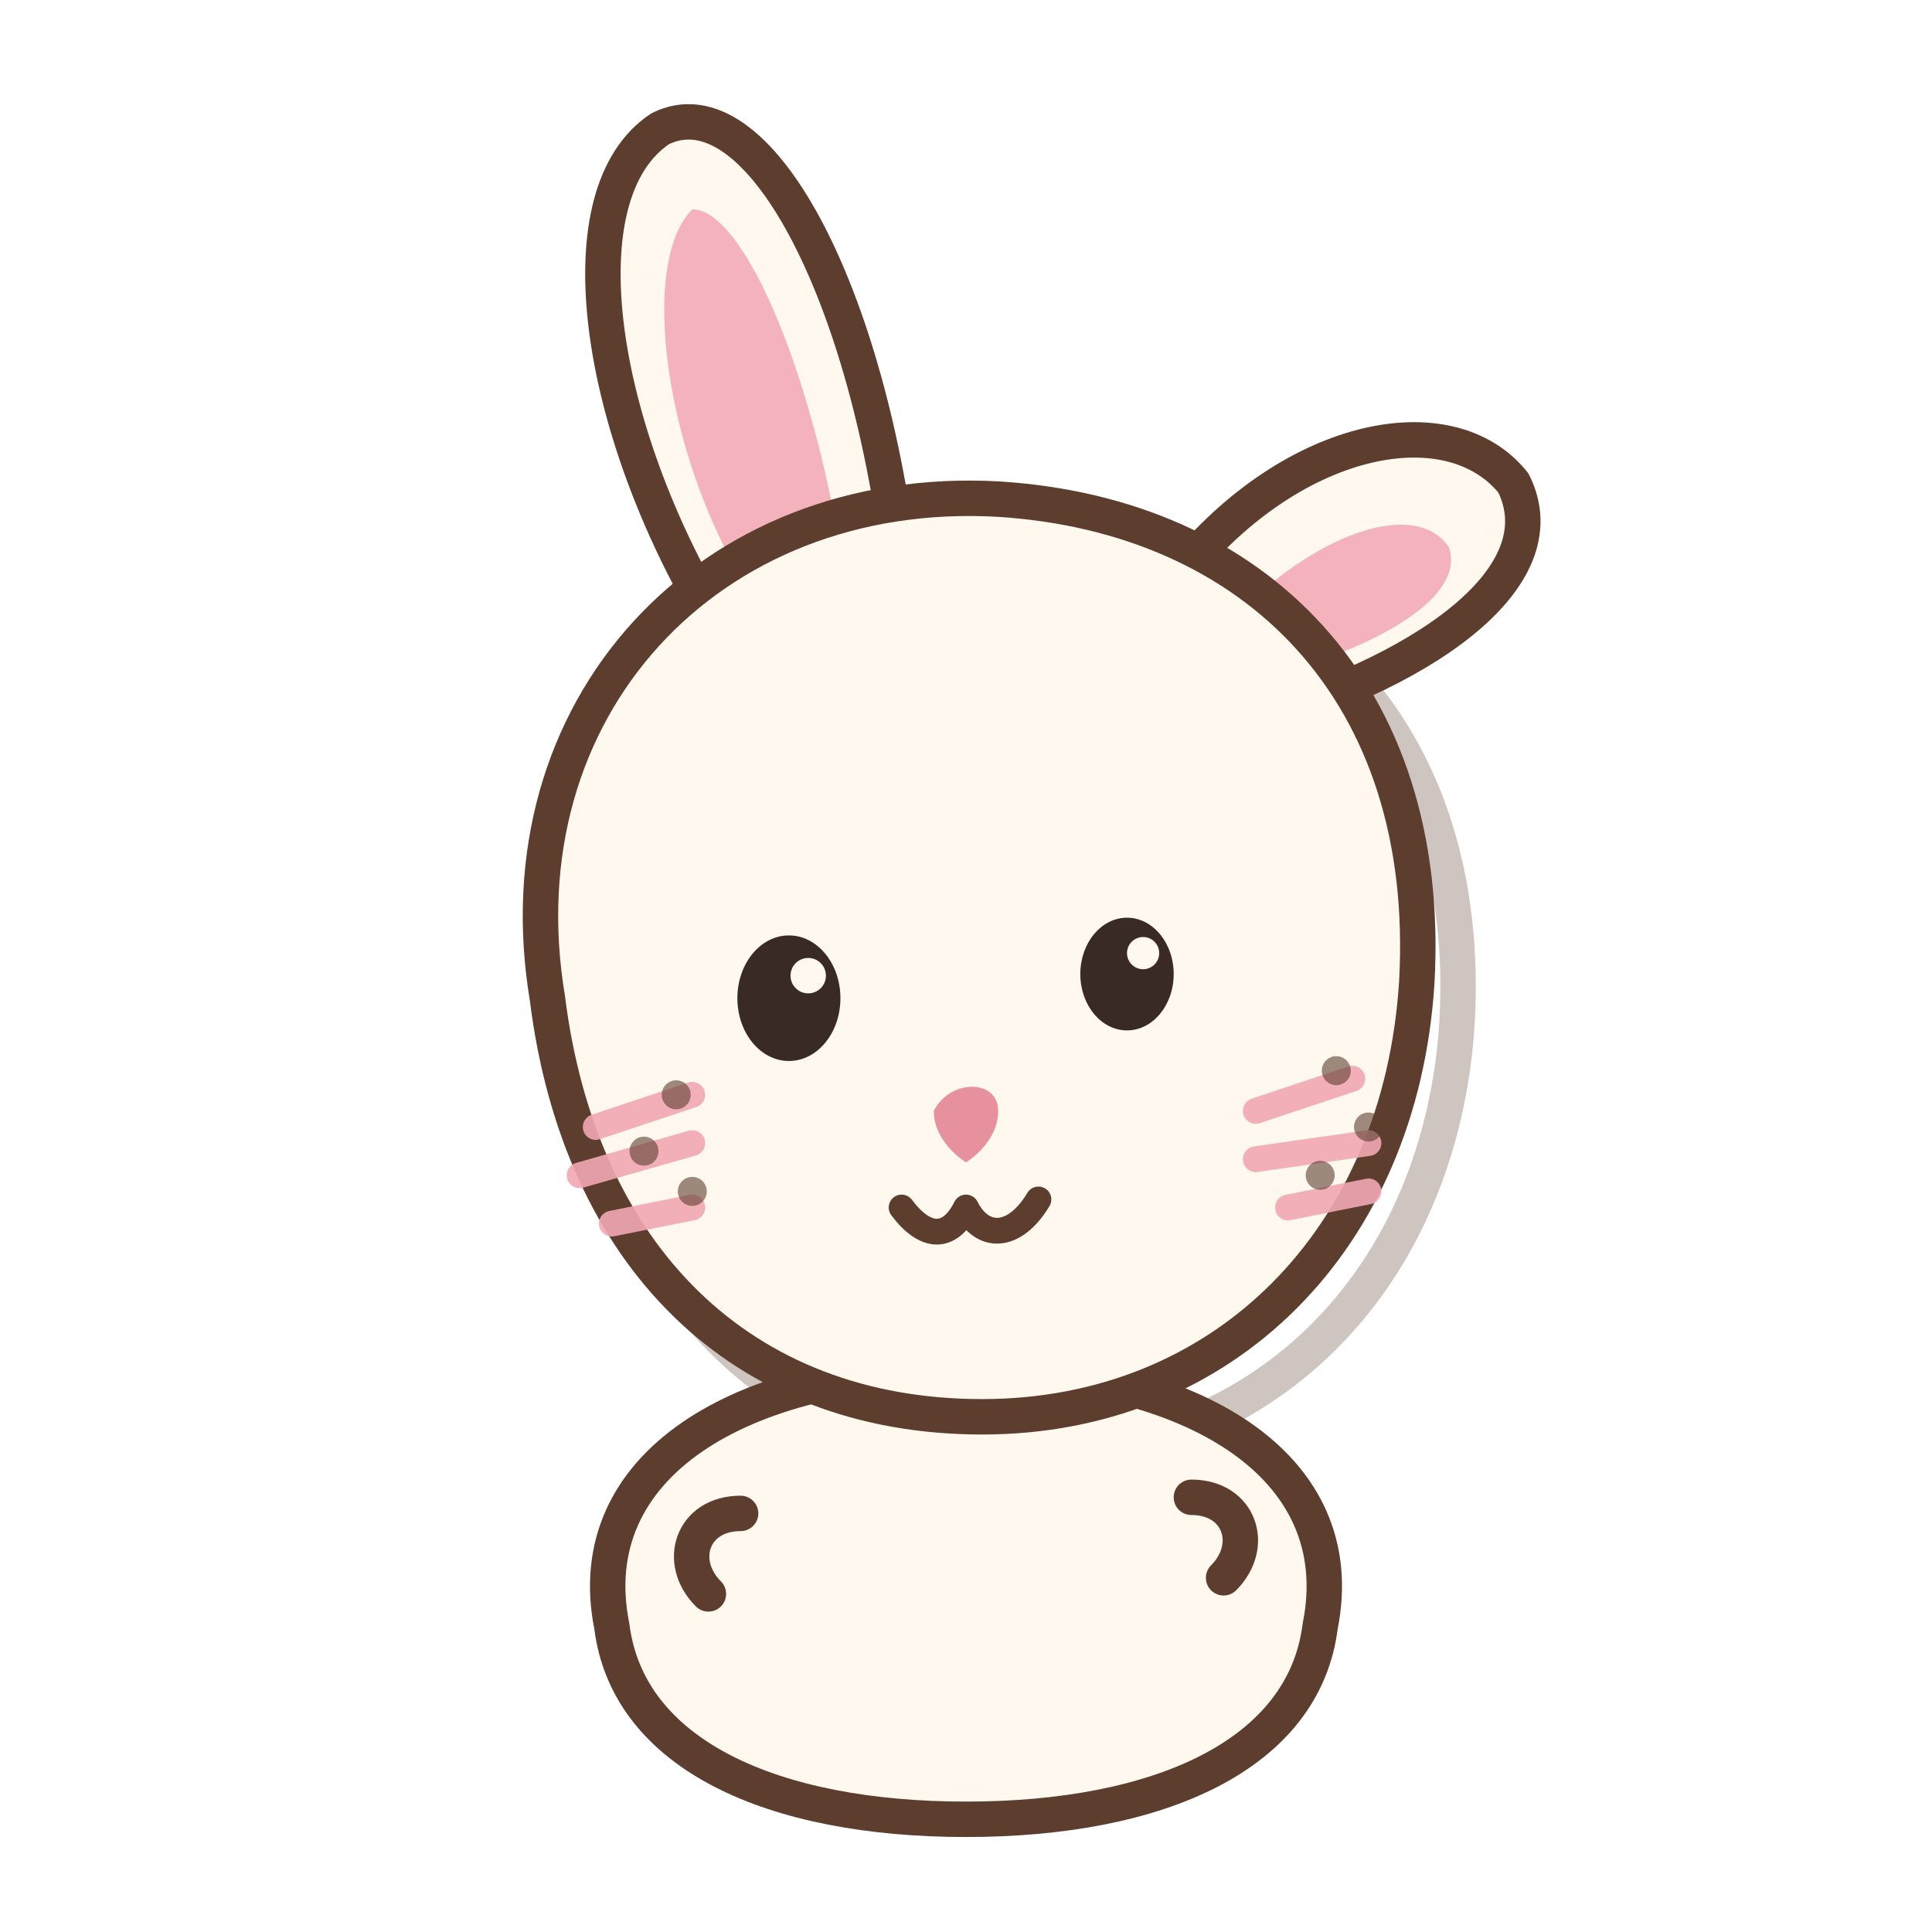
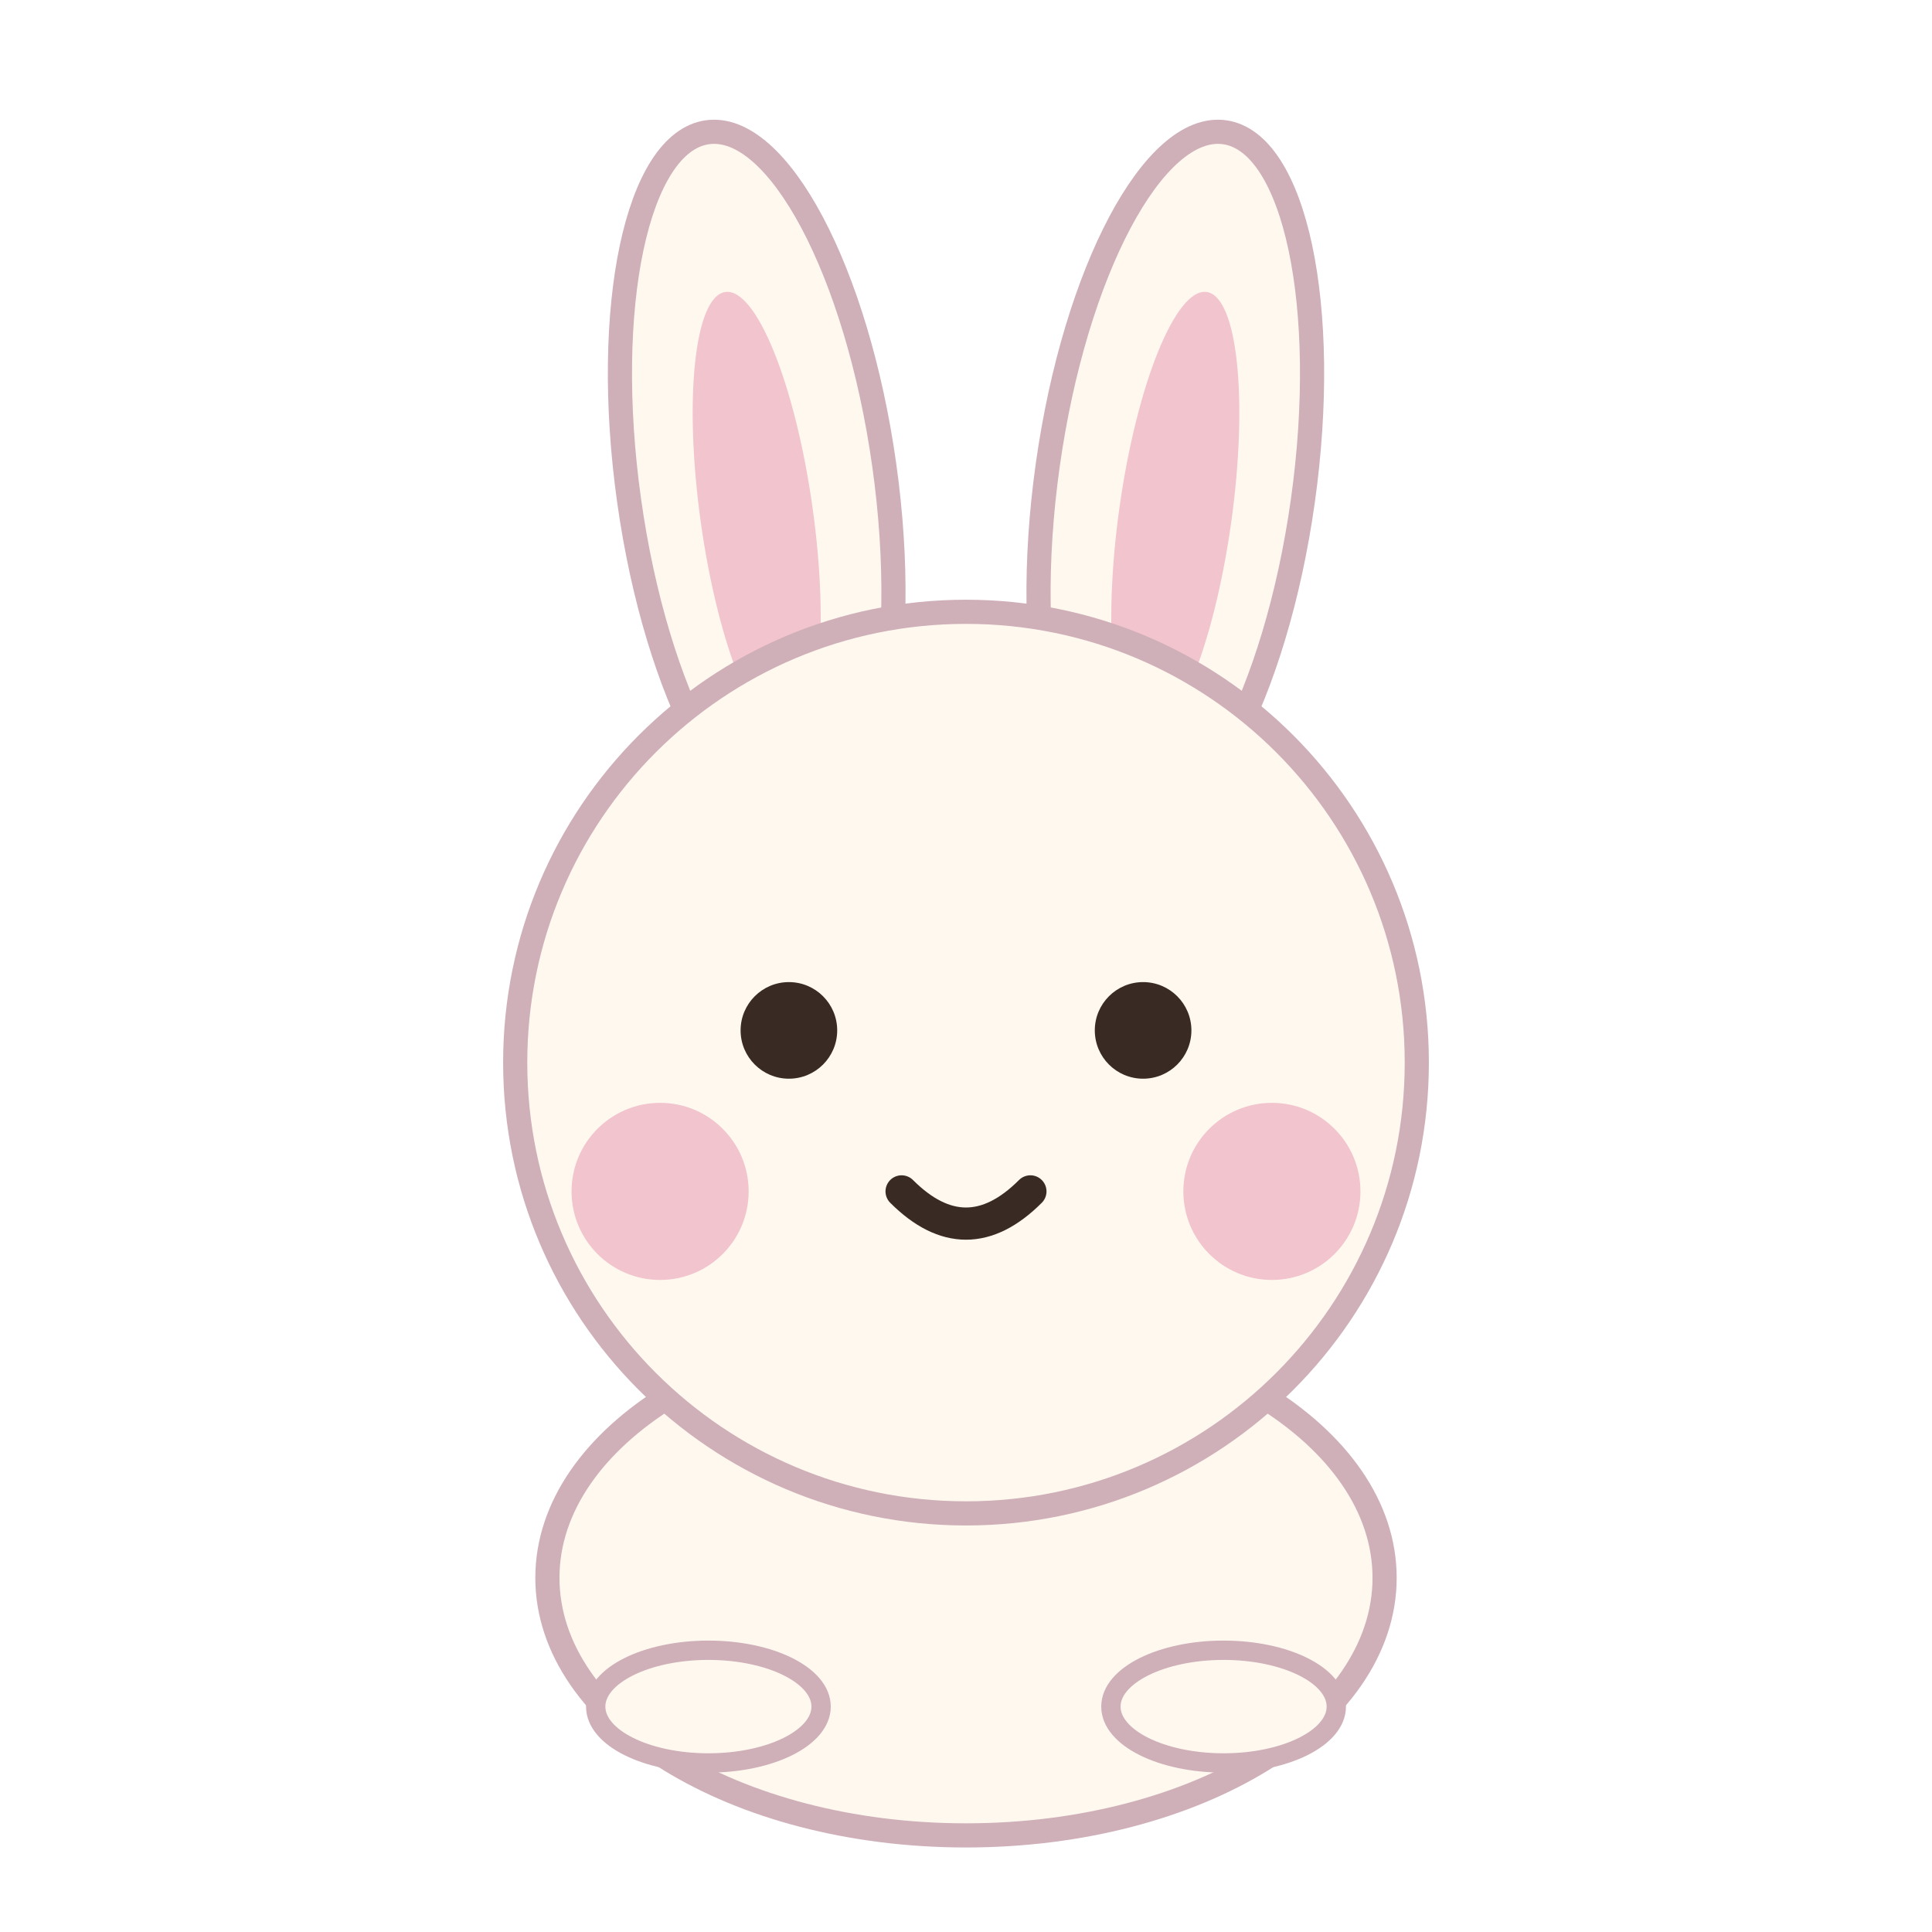
<svg xmlns="http://www.w3.org/2000/svg" viewBox="0 0 120 120">
-   <g id="shiro" stroke="#5C3D2E" stroke-width="2.2" stroke-linecap="round" stroke-linejoin="round">
-     <path d="M35 63c-3-18 10-32 28-31 16 1 27 12 26 30-1 16-12 27-27 27S37 79 35 63z" fill="none" opacity=".3" transform="translate(1.5 1.5)" />
-     <path d="M44 38c-7-12-9-26-3-30 6-3 13 10 15 28" fill="#FFF8EF" />
-     <path d="M45 34c-4-8-5-18-2-21 3 0 7 9 9 20" fill="#F2A7B3" stroke="none" opacity=".85" />
-     <path d="M73 36c7-9 17-11 21-6 3 6-6 12-17 15" fill="#FFF8EF" />
-     <path d="M77 38c5-5 11-7 13-4 1 3-4 6-11 8" fill="#F2A7B3" stroke="none" opacity=".85" />
-     <path d="M38 101c-2-10 8-16 22-16s24 6 22 16c-1 8-10 12-22 12s-21-4-22-12z" fill="#FFF8EF" />
-     <path d="M34 62c-3-18 10-32 28-31 16 1 27 12 26 30-1 16-12 27-27 27S36 78 34 62z" fill="#FFF8EF" />
-     <g stroke="#F2A7B3" stroke-width="1.6" opacity=".9">
-       <path d="M37 70l6-2M36 73l7-2M38 76l5-1M78 69l6-2M78 72l7-1M80 75l5-1" />
-     </g>
-     <g stroke="none" fill="#3A2A24">
-       <ellipse cx="49" cy="62" rx="3.2" ry="3.9" />
-       <ellipse cx="70" cy="60.5" rx="2.9" ry="3.5" />
-     </g>
-     <g stroke="none" fill="#FFF8EF">
-       <circle cx="50.2" cy="60.6" r="1.1" />
-       <circle cx="71" cy="59.2" r="1" />
-     </g>
-     <g stroke="none" fill="#5C3D2E" opacity=".6">
-       <circle cx="42" cy="68" r=".9" />
-       <circle cx="40" cy="71.5" r=".9" />
-       <circle cx="43" cy="74" r=".9" />
-       <circle cx="83" cy="66.5" r=".9" />
-       <circle cx="85" cy="70" r=".9" />
-       <circle cx="82" cy="73" r=".9" />
-     </g>
-     <path d="M58 69c1-2 4-2 4 0 0 2-2 3.2-2 3.2S58 71 58 69z" fill="#E8919E" stroke="none" />
-     <path d="M56 75c1.5 2 3 2 4 0 1 2 3 2 4.5-.5" fill="none" stroke-width="1.6" />
-     <path d="M44 99c-2-2-1-5 2-5M76 98c2-2 1-5-2-5" fill="none" />
+   <g id="shiro">
+     <ellipse cx="60" cy="98" rx="26" ry="16" fill="#FFF8EF" stroke="#CFAFB8" stroke-width="1.5" />
+     <ellipse cx="47" cy="30" rx="8" ry="22" transform="rotate(-8 47 30)" fill="#FFF8EF" stroke="#CFAFB8" stroke-width="1.5" />
+     <ellipse cx="47" cy="32" rx="3.5" ry="14" transform="rotate(-8 47 32)" fill="#F2C4CE" />
+     <ellipse cx="73" cy="30" rx="8" ry="22" transform="rotate(8 73 30)" fill="#FFF8EF" stroke="#CFAFB8" stroke-width="1.5" />
+     <ellipse cx="73" cy="32" rx="3.5" ry="14" transform="rotate(8 73 32)" fill="#F2C4CE" />
+     <circle cx="60" cy="66" r="28" fill="#FFF8EF" stroke="#CFAFB8" stroke-width="1.5" />
+     <circle cx="49" cy="64" r="3" fill="#3A2A24" />
+     <circle cx="71" cy="64" r="3" fill="#3A2A24" />
+     <circle cx="41" cy="74" r="5.5" fill="#F2C4CE" />
+     <circle cx="79" cy="74" r="5.5" fill="#F2C4CE" />
+     <path d="M56 74q4 4 8 0" fill="none" stroke="#3A2A24" stroke-width="2" stroke-linecap="round" />
+     <ellipse cx="44" cy="106" rx="7" ry="3.5" fill="#FFF8EF" stroke="#CFAFB8" stroke-width="1.2" />
+     <ellipse cx="76" cy="106" rx="7" ry="3.5" fill="#FFF8EF" stroke="#CFAFB8" stroke-width="1.2" />
  </g>
</svg>
